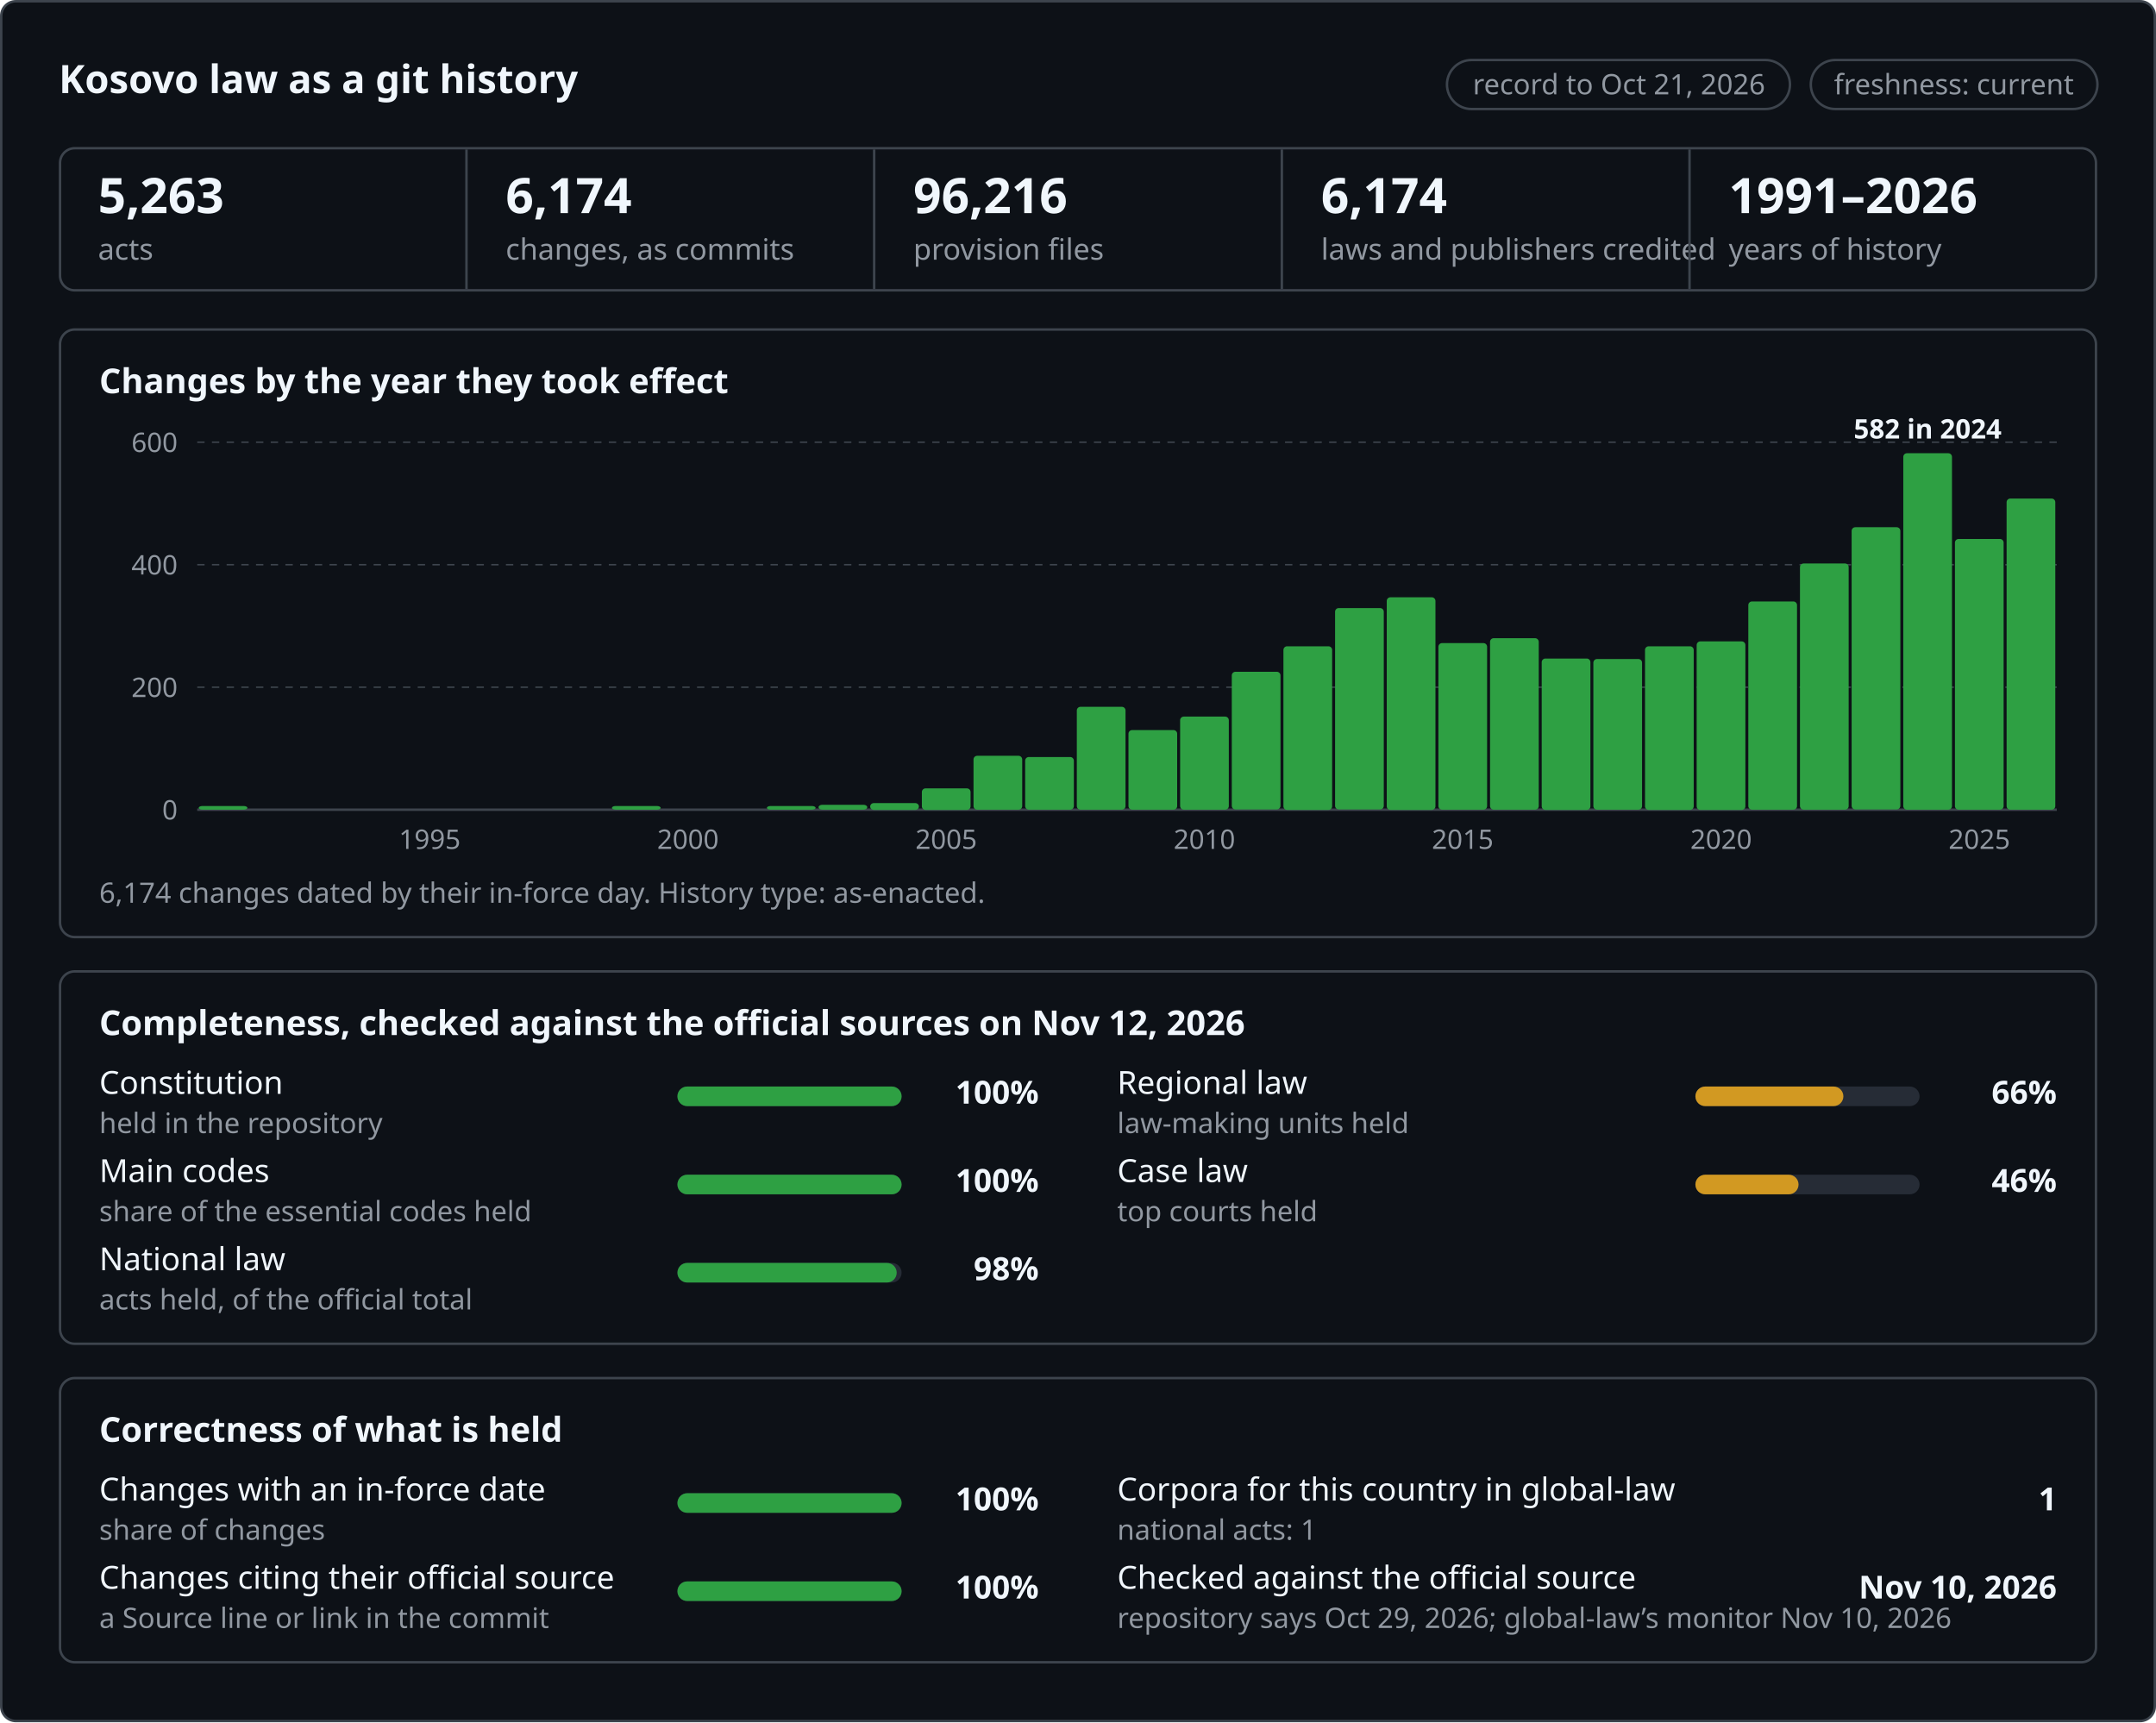
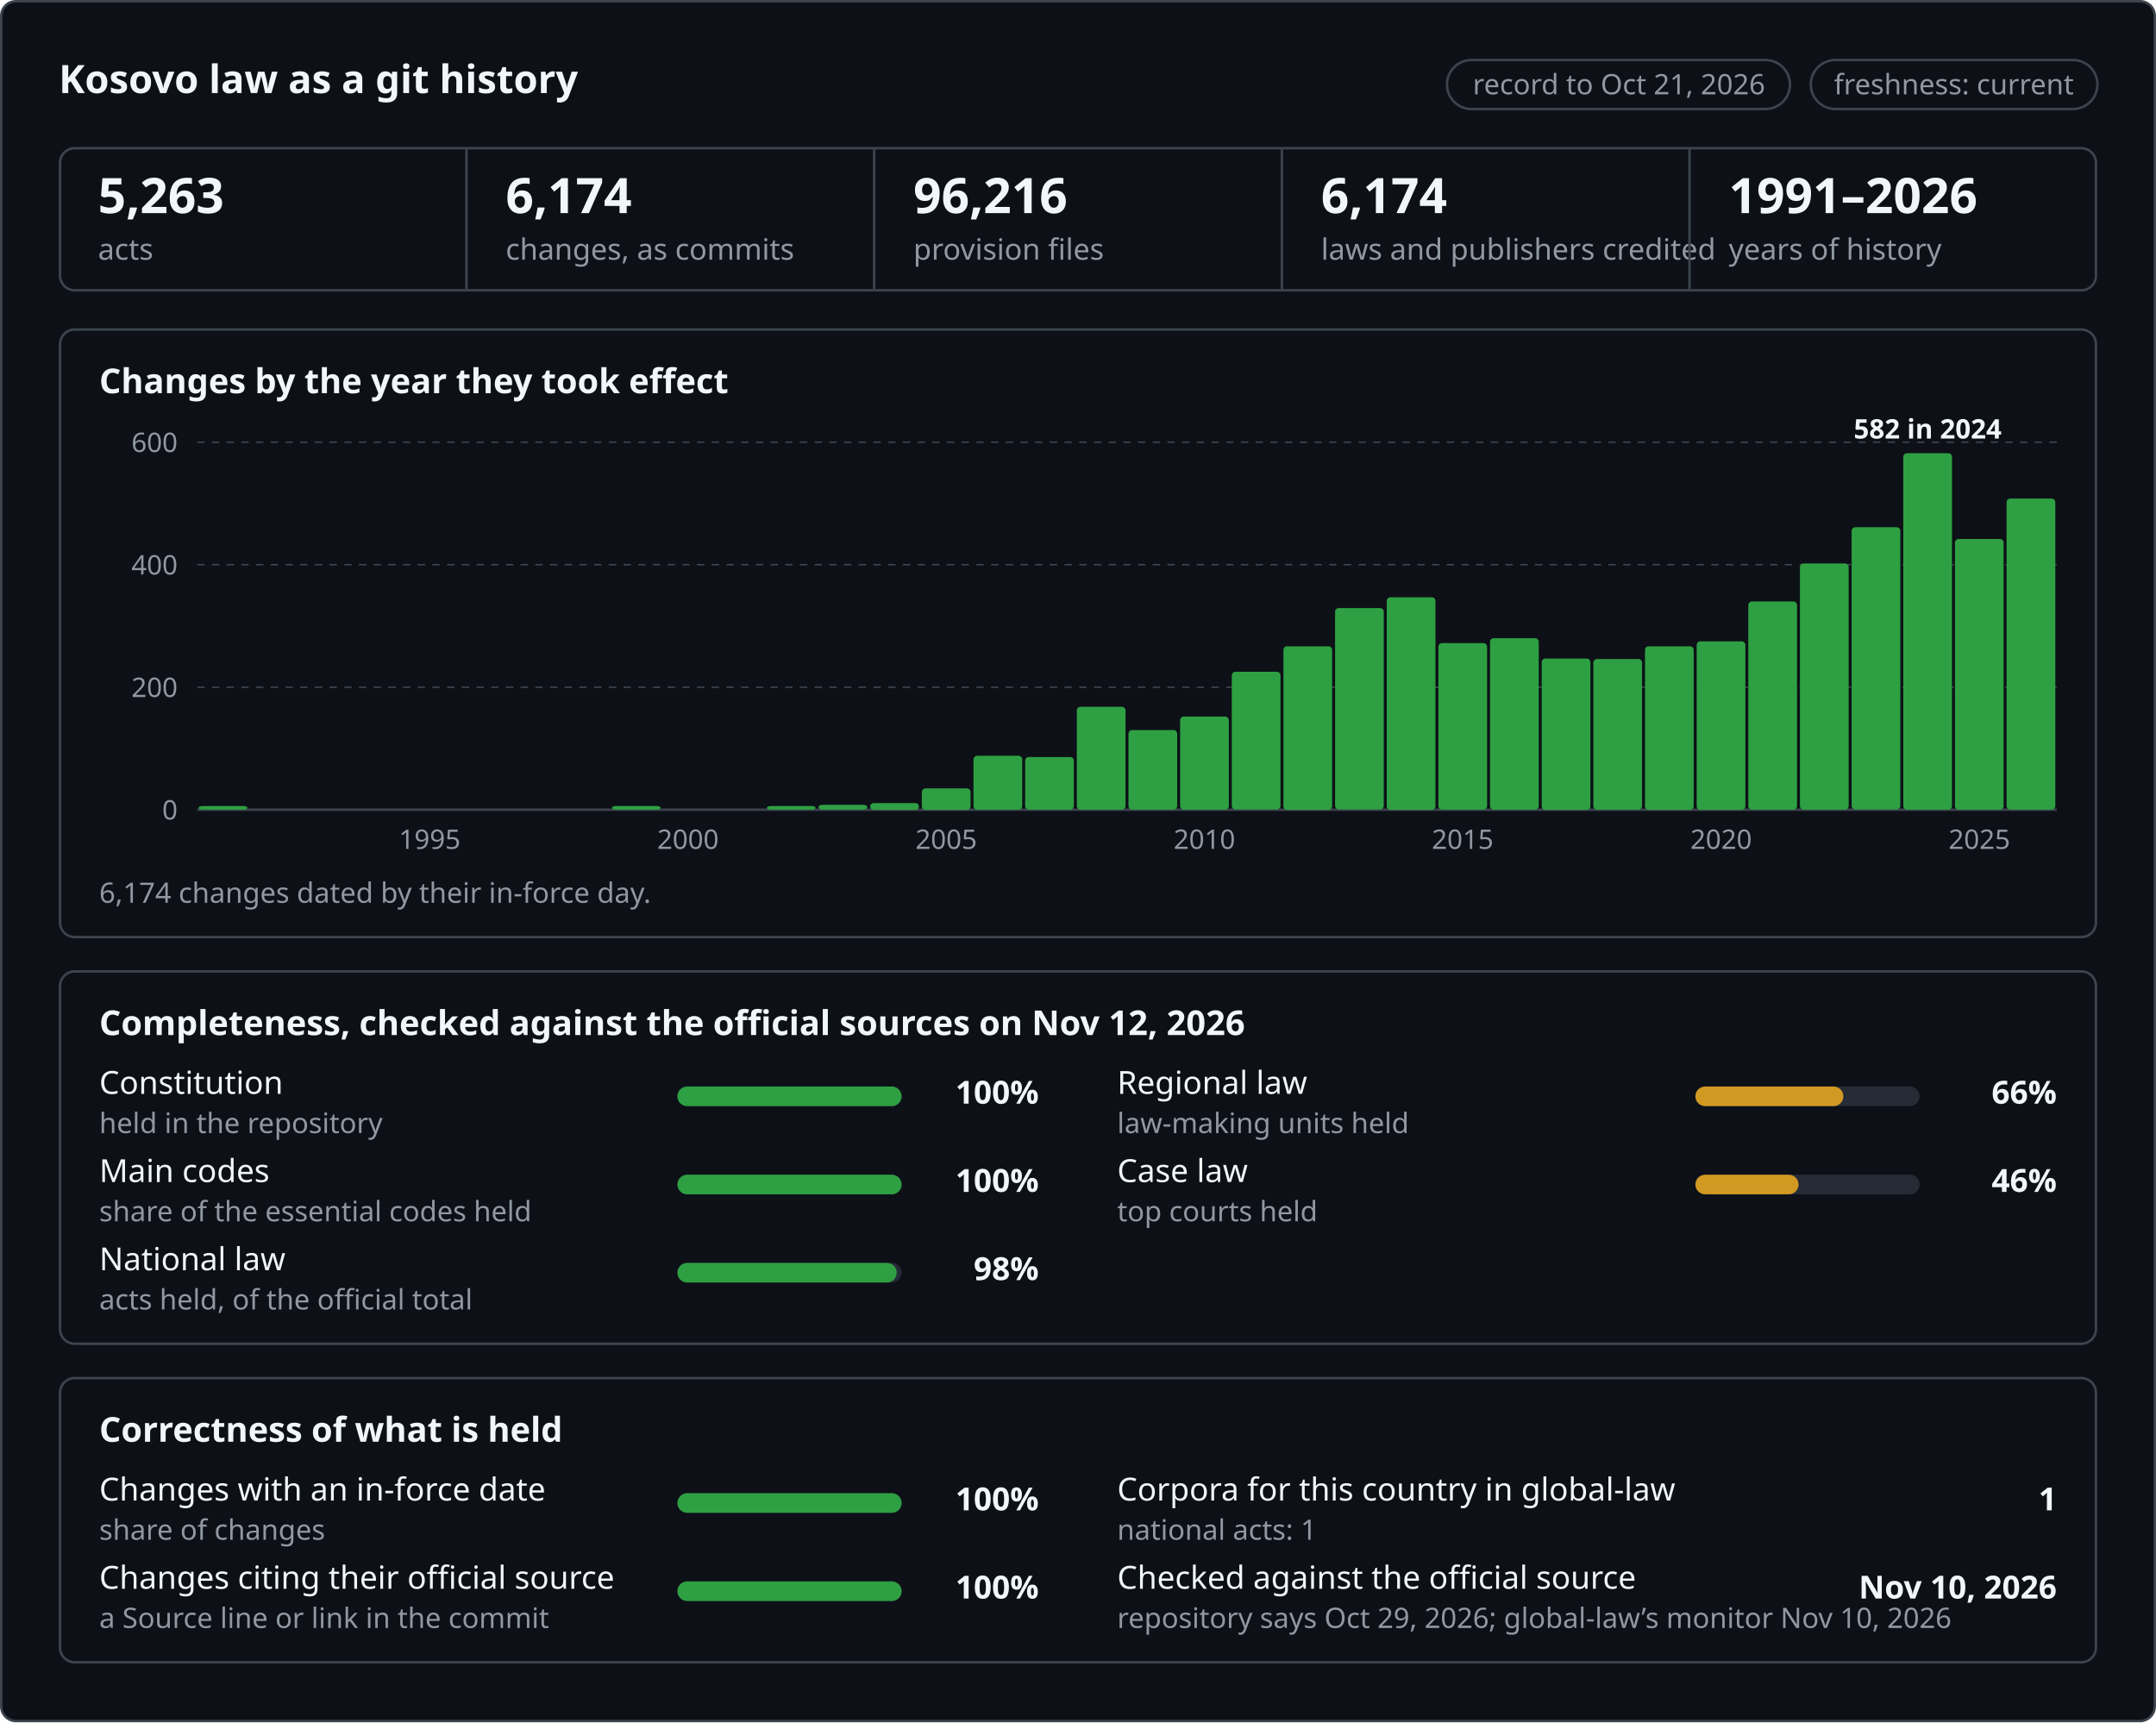
<svg xmlns="http://www.w3.org/2000/svg" width="880" height="703" viewBox="0 0 880 703" font-family="-apple-system,BlinkMacSystemFont,Segoe UI,Noto Sans,Helvetica,Arial,sans-serif">
  <rect x="0.5" y="0.5" width="879" height="702" rx="6" fill="#0d1117" stroke="#3d444d" />
  <text x="24" y="38" font-size="16" font-weight="600" fill="#f0f6fc">Kosovo law as a git history</text>
  <rect x="590.6" y="24.5" width="140" height="20" rx="10" fill="none" stroke="#3d444d" />
  <text x="660.8" y="38.5" font-size="11.5" font-weight="500" text-anchor="middle" fill="#9198a1">record to Oct 21, 2026</text>
  <rect x="739.1" y="24.5" width="117" height="20" rx="10" fill="none" stroke="#3d444d" />
  <text x="797.5" y="38.5" font-size="11.5" font-weight="500" text-anchor="middle" fill="#9198a1">freshness: current</text>
  <rect x="24.5" y="60.5" width="831" height="58" rx="6" fill="#0d1117" stroke="#3d444d" />
  <text x="40.0" y="87" font-size="20" font-weight="600" fill="#f0f6fc">5,263</text>
  <text x="40.0" y="106" font-size="12" fill="#9198a1">acts</text>
  <line x1="190.4" y1="61" x2="190.4" y2="118" stroke="#3d444d" />
  <text x="206.4" y="87" font-size="20" font-weight="600" fill="#f0f6fc">6,174</text>
  <text x="206.4" y="106" font-size="12" fill="#9198a1">changes, as commits</text>
  <line x1="356.8" y1="61" x2="356.8" y2="118" stroke="#3d444d" />
  <text x="372.8" y="87" font-size="20" font-weight="600" fill="#f0f6fc">96,216</text>
  <text x="372.8" y="106" font-size="12" fill="#9198a1">provision files</text>
  <line x1="523.2" y1="61" x2="523.2" y2="118" stroke="#3d444d" />
  <text x="539.2" y="87" font-size="20" font-weight="600" fill="#f0f6fc">6,174</text>
  <text x="539.2" y="106" font-size="12" fill="#9198a1" textLength="142" lengthAdjust="spacingAndGlyphs">laws and publishers credited</text>
  <line x1="689.6" y1="61" x2="689.6" y2="118" stroke="#3d444d" />
  <text x="705.6" y="87" font-size="20" font-weight="600" fill="#f0f6fc">1991–2026</text>
  <text x="705.6" y="106" font-size="12" fill="#9198a1">years of history</text>
  <rect x="24.5" y="134.5" width="831" height="248" rx="6" fill="#0d1117" stroke="#3d444d" />
  <text x="40.5" y="160.5" font-size="14" font-weight="600" fill="#f0f6fc">Changes by the year they took effect</text>
  <line x1="80.5" y1="330.5" x2="839.5" y2="330.5" stroke="#3d444d" stroke-width="1" />
  <text x="72.5" y="334.5" font-size="11" text-anchor="end" fill="#9198a1">0</text>
  <line x1="80.5" y1="280.5" x2="839.5" y2="280.5" stroke="#3d444d" stroke-width="0.6" stroke-dasharray="3 3" />
  <text x="72.5" y="284.5" font-size="11" text-anchor="end" fill="#9198a1">200</text>
  <line x1="80.5" y1="230.5" x2="839.5" y2="230.5" stroke="#3d444d" stroke-width="0.6" stroke-dasharray="3 3" />
  <text x="72.5" y="234.5" font-size="11" text-anchor="end" fill="#9198a1">400</text>
  <line x1="80.5" y1="180.5" x2="839.5" y2="180.5" stroke="#3d444d" stroke-width="0.6" stroke-dasharray="3 3" />
  <text x="72.5" y="184.5" font-size="11" text-anchor="end" fill="#9198a1">600</text>
  <rect x="81.10" y="329.0" width="19.88" height="1.5" rx="1.5" fill="#2ea043" />
  <text x="175.4" y="346.5" font-size="11" text-anchor="middle" fill="#9198a1">1995</text>
  <rect x="249.77" y="329.0" width="19.88" height="1.5" rx="1.5" fill="#2ea043" />
  <text x="280.8" y="346.5" font-size="11" text-anchor="middle" fill="#9198a1">2000</text>
  <rect x="313.02" y="329.0" width="19.88" height="1.5" rx="1.5" fill="#2ea043" />
  <rect x="334.10" y="328.5" width="19.88" height="2.0" rx="1.5" fill="#2ea043" />
  <rect x="355.18" y="327.8" width="19.88" height="2.8" rx="1.5" fill="#2ea043" />
  <rect x="376.27" y="321.8" width="19.88" height="8.8" rx="1.5" fill="#2ea043" />
  <text x="386.2" y="346.5" font-size="11" text-anchor="middle" fill="#9198a1">2005</text>
  <rect x="397.35" y="308.5" width="19.88" height="22.0" rx="1.5" fill="#2ea043" />
  <rect x="418.43" y="309.0" width="19.88" height="21.5" rx="1.5" fill="#2ea043" />
  <rect x="439.52" y="288.5" width="19.88" height="42.0" rx="1.5" fill="#2ea043" />
  <rect x="460.60" y="298.0" width="19.88" height="32.5" rx="1.5" fill="#2ea043" />
  <rect x="481.68" y="292.5" width="19.88" height="38.0" rx="1.5" fill="#2ea043" />
  <text x="491.6" y="346.5" font-size="11" text-anchor="middle" fill="#9198a1">2010</text>
  <rect x="502.77" y="274.2" width="19.88" height="56.2" rx="1.5" fill="#2ea043" />
  <rect x="523.85" y="263.8" width="19.88" height="66.8" rx="1.5" fill="#2ea043" />
  <rect x="544.93" y="248.2" width="19.88" height="82.2" rx="1.5" fill="#2ea043" />
  <rect x="566.02" y="243.8" width="19.88" height="86.8" rx="1.5" fill="#2ea043" />
  <rect x="587.10" y="262.5" width="19.88" height="68.0" rx="1.5" fill="#2ea043" />
  <text x="597.0" y="346.5" font-size="11" text-anchor="middle" fill="#9198a1">2015</text>
  <rect x="608.18" y="260.5" width="19.88" height="70.0" rx="1.5" fill="#2ea043" />
  <rect x="629.27" y="268.8" width="19.88" height="61.8" rx="1.5" fill="#2ea043" />
  <rect x="650.35" y="269.0" width="19.88" height="61.5" rx="1.5" fill="#2ea043" />
  <rect x="671.43" y="263.8" width="19.88" height="66.8" rx="1.5" fill="#2ea043" />
  <rect x="692.52" y="261.8" width="19.88" height="68.8" rx="1.5" fill="#2ea043" />
  <text x="702.5" y="346.5" font-size="11" text-anchor="middle" fill="#9198a1">2020</text>
  <rect x="713.60" y="245.5" width="19.88" height="85.0" rx="1.5" fill="#2ea043" />
  <rect x="734.68" y="230.0" width="19.88" height="100.5" rx="1.5" fill="#2ea043" />
  <rect x="755.77" y="215.2" width="19.88" height="115.2" rx="1.5" fill="#2ea043" />
  <rect x="776.85" y="185.0" width="19.88" height="145.5" rx="1.5" fill="#2ea043" />
  <text x="786.8" y="179.0" font-size="11" font-weight="600" text-anchor="middle" fill="#f0f6fc">582 in 2024</text>
  <rect x="797.93" y="220.0" width="19.88" height="110.5" rx="1.5" fill="#2ea043" />
  <text x="807.9" y="346.5" font-size="11" text-anchor="middle" fill="#9198a1">2025</text>
  <rect x="819.02" y="203.5" width="19.88" height="127.0" rx="1.5" fill="#2ea043" />
-   <text x="40.5" y="368.5" font-size="11.5" fill="#9198a1">6,174 changes dated by their in-force day. History type: as-enacted.</text>
+   <text x="40.5" y="368.5" font-size="11.5" fill="#9198a1">6,174 changes dated by their in-force day.</text>
  <rect x="24.5" y="396.5" width="831" height="152" rx="6" fill="#0d1117" stroke="#3d444d" />
  <text x="40.5" y="422.5" font-size="14" font-weight="600" fill="#f0f6fc">Completeness, checked against the official sources on Nov 12, 2026</text>
  <text x="40.5" y="446.5" font-size="13" fill="#f0f6fc">Constitution</text>
  <text x="40.5" y="462.5" font-size="11.5" fill="#9198a1">held in the repository</text>
  <g>
    <rect x="276.5" y="443.5" width="91.5" height="8" rx="4" fill="#262c36" />
    <rect x="276.5" y="443.5" width="91.5" height="8" rx="4" fill="#2ea043" />
  </g>
  <text x="424.0" y="450.5" font-size="13" font-weight="600" text-anchor="end" fill="#f0f6fc">100%</text>
  <text x="40.5" y="482.5" font-size="13" fill="#f0f6fc">Main codes</text>
  <text x="40.5" y="498.5" font-size="11.5" fill="#9198a1">share of the essential codes held</text>
  <g>
    <rect x="276.5" y="479.5" width="91.5" height="8" rx="4" fill="#262c36" />
    <rect x="276.5" y="479.5" width="91.5" height="8" rx="4" fill="#2ea043" />
  </g>
  <text x="424.0" y="486.5" font-size="13" font-weight="600" text-anchor="end" fill="#f0f6fc">100%</text>
  <text x="40.5" y="518.5" font-size="13" fill="#f0f6fc">National law</text>
  <text x="40.5" y="534.5" font-size="11.5" fill="#9198a1">acts held, of the official total</text>
  <g>
    <rect x="276.5" y="515.5" width="91.5" height="8" rx="4" fill="#262c36" />
    <rect x="276.5" y="515.5" width="89.5" height="8" rx="4" fill="#2ea043" />
  </g>
  <text x="424.0" y="522.5" font-size="13" font-weight="600" text-anchor="end" fill="#f0f6fc">98%</text>
  <text x="456.0" y="446.5" font-size="13" fill="#f0f6fc">Regional law</text>
  <text x="456.0" y="462.5" font-size="11.5" fill="#9198a1">law-making units held</text>
  <g>
    <rect x="692.0" y="443.5" width="91.5" height="8" rx="4" fill="#262c36" />
    <rect x="692.0" y="443.5" width="60.4" height="8" rx="4" fill="#d29922" />
  </g>
  <text x="839.5" y="450.5" font-size="13" font-weight="600" text-anchor="end" fill="#f0f6fc">66%</text>
  <text x="456.0" y="482.5" font-size="13" fill="#f0f6fc">Case law</text>
  <text x="456.0" y="498.5" font-size="11.5" fill="#9198a1">top courts held</text>
  <g>
    <rect x="692.0" y="479.5" width="91.5" height="8" rx="4" fill="#262c36" />
    <rect x="692.0" y="479.5" width="42.1" height="8" rx="4" fill="#d29922" />
  </g>
  <text x="839.5" y="486.5" font-size="13" font-weight="600" text-anchor="end" fill="#f0f6fc">46%</text>
  <rect x="24.5" y="562.5" width="831" height="116" rx="6" fill="#0d1117" stroke="#3d444d" />
  <text x="40.5" y="588.5" font-size="14" font-weight="600" fill="#f0f6fc">Correctness of what is held</text>
  <text x="40.5" y="612.5" font-size="13" fill="#f0f6fc">Changes with an in-force date</text>
  <text x="40.5" y="628.5" font-size="11.5" fill="#9198a1">share of changes</text>
  <g>
    <rect x="276.5" y="609.5" width="91.5" height="8" rx="4" fill="#262c36" />
    <rect x="276.5" y="609.5" width="91.5" height="8" rx="4" fill="#2ea043" />
  </g>
  <text x="424.0" y="616.5" font-size="13" font-weight="600" text-anchor="end" fill="#f0f6fc">100%</text>
  <text x="40.5" y="648.5" font-size="13" fill="#f0f6fc">Changes citing their official source</text>
  <text x="40.5" y="664.5" font-size="11.5" fill="#9198a1">a Source line or link in the commit</text>
  <g>
    <rect x="276.5" y="645.5" width="91.5" height="8" rx="4" fill="#262c36" />
    <rect x="276.5" y="645.5" width="91.5" height="8" rx="4" fill="#2ea043" />
  </g>
  <text x="424.0" y="652.5" font-size="13" font-weight="600" text-anchor="end" fill="#f0f6fc">100%</text>
  <text x="456.0" y="612.5" font-size="13" fill="#f0f6fc">Corpora for this country in global-law</text>
  <text x="456.0" y="628.5" font-size="11.5" fill="#9198a1">national acts: 1</text>
  <text x="839.5" y="616.5" font-size="13" font-weight="600" text-anchor="end" fill="#f0f6fc">1</text>
  <text x="456.0" y="648.5" font-size="13" fill="#f0f6fc">Checked against the official source</text>
  <text x="456.0" y="664.5" font-size="11.5" fill="#9198a1">repository says Oct 29, 2026; global-law’s monitor Nov 10, 2026</text>
  <text x="839.5" y="652.5" font-size="13" font-weight="600" text-anchor="end" fill="#f0f6fc">Nov 10, 2026</text>
</svg>
